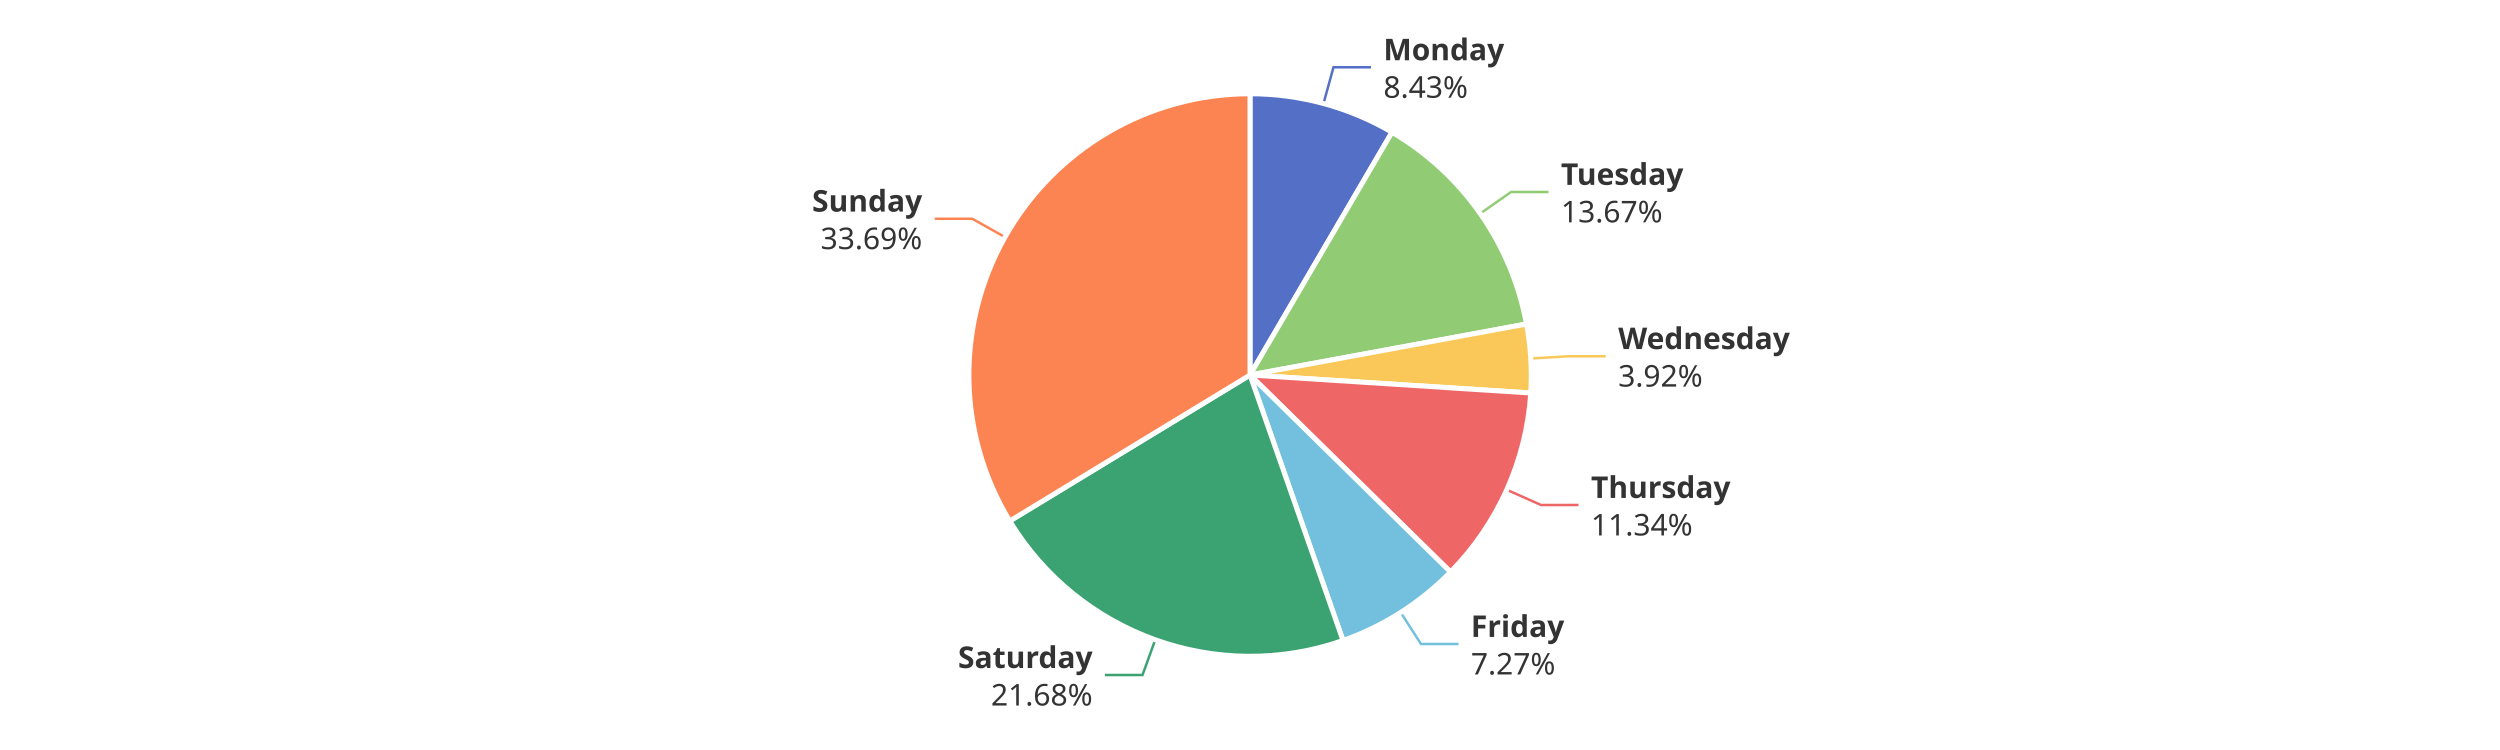
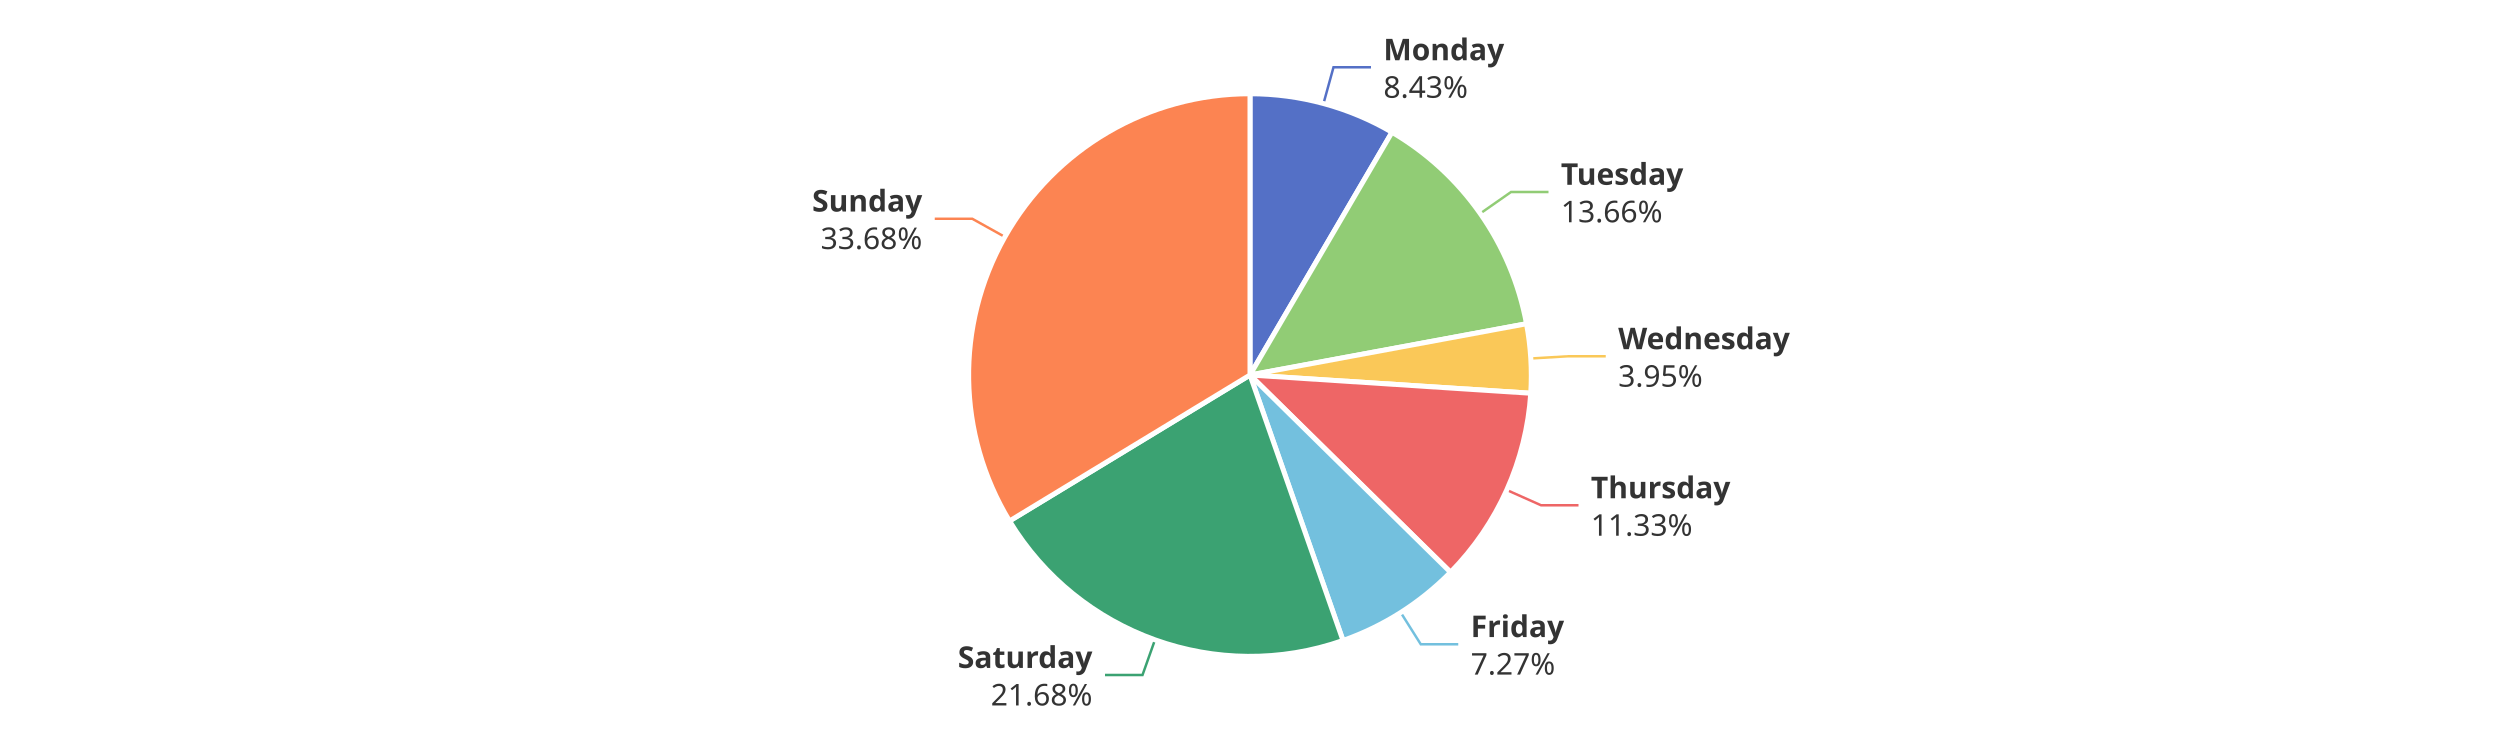
<svg xmlns="http://www.w3.org/2000/svg" width="1000" height="300" version="1.1" baseProfile="full" viewBox="0 0 1000 300">
  <rect width="1000" height="300" x="0" y="0" id="0" fill="#ffffff" />
  <polyline points="529.4 41.4 533.4 26.9 548.4 26.9" fill="none" stroke="#5470c6" />
  <polyline points="592.1 85.4 604.4 76.8 619.4 76.8" fill="none" stroke="#91cc75" />
  <polyline points="612.3 143.4 627.3 142.5 642.3 142.5" fill="none" stroke="#fac858" />
-   <polyline points="602.7 195.9 616.4 202 631.4 202" fill="none" stroke="#ee6666" />
-   <polyline points="560.3 245 568.4 257.6 583.4 257.6" fill="none" stroke="#73c0de" />
-   <polyline points="462.1 255.9 457 270 442 270" fill="none" stroke="#3ba272" />
-   <polyline points="401.9 94.8 388.9 87.5 373.9 87.5" fill="none" stroke="#fc8452" />
+   <polyline points="602.7 196 616.4 202.1 631.4 202.1" fill="none" stroke="#ee6666" />
+   <polyline points="560.3 245 568.3 257.7 583.3 257.7" fill="none" stroke="#73c0de" />
+   <polyline points="462 255.9 457 270 442 270" fill="none" stroke="#3ba272" />
+   <polyline points="402 94.8 388.9 87.5 373.9 87.5" fill="none" stroke="#fc8452" />
  <path d="M500 37.5A112.5 112.5 0 0 1 556.8 52.9L500 150Z" fill="#5470c6" stroke="#fff" stroke-width="2" stroke-linejoin="round" />
-   <path d="M556.8 52.9A112.5 112.5 0 0 1 610.6 129.6L500 150Z" fill="#91cc75" stroke="#fff" stroke-width="2" stroke-linejoin="round" />
-   <path d="M610.6 129.6A112.5 112.5 0 0 1 612.3 157.2L500 150Z" fill="#fac858" stroke="#fff" stroke-width="2" stroke-linejoin="round" />
-   <path d="M612.3 157.2A112.5 112.5 0 0 1 580.2 228.8L500 150Z" fill="#ee6666" stroke="#fff" stroke-width="2" stroke-linejoin="round" />
-   <path d="M580.2 228.8A112.5 112.5 0 0 1 537.2 256.2L500 150Z" fill="#73c0de" stroke="#fff" stroke-width="2" stroke-linejoin="round" />
-   <path d="M537.2 256.2A112.5 112.5 0 0 1 403.9 208.4L500 150Z" fill="#3ba272" stroke="#fff" stroke-width="2" stroke-linejoin="round" />
-   <path d="M403.9 208.4A112.5 112.5 0 0 1 500 37.5L500 150Z" fill="#fc8452" stroke="#fff" stroke-width="2" stroke-linejoin="round" />
+   <path d="M556.8 52.9A112.5 112.5 0 0 1 610.6 129.5L500 150Z" fill="#91cc75" stroke="#fff" stroke-width="2" stroke-linejoin="round" />
+   <path d="M610.6 129.5A112.5 112.5 0 0 1 612.3 157.3L500 150Z" fill="#fac858" stroke="#fff" stroke-width="2" stroke-linejoin="round" />
+   <path d="M612.3 157.3A112.5 112.5 0 0 1 580.2 228.9L500 150Z" fill="#ee6666" stroke="#fff" stroke-width="2" stroke-linejoin="round" />
+   <path d="M580.2 228.9A112.5 112.5 0 0 1 537.2 256.2L500 150Z" fill="#73c0de" stroke="#fff" stroke-width="2" stroke-linejoin="round" />
+   <path d="M537.2 256.2A112.5 112.5 0 0 1 403.8 208.4L500 150Z" fill="#3ba272" stroke="#fff" stroke-width="2" stroke-linejoin="round" />
+   <path d="M403.8 208.4A112.5 112.5 0 0 1 500 37.5L500 150Z" fill="#fc8452" stroke="#fff" stroke-width="2" stroke-linejoin="round" />
  <path d="M0 -15l42.8 0l0 30l-42.8 0Z" transform="translate(553.3733 26.9452)" fill="none" />
  <text dominant-baseline="central" text-anchor="start" style="font-size:12px;font-family:sans-serif;font-weight:bold;" y="-7.5" transform="translate(553.3733 26.9452)" fill="#333" stroke="rgb(255,255,255)" stroke-width="2" paint-order="stroke" stroke-miterlimit="2">Monday</text>
  <text dominant-baseline="central" text-anchor="start" style="font-size:12px;font-family:sans-serif;" y="7.5" transform="translate(553.3733 26.9452)" fill="#333" stroke="rgb(255,255,255)" stroke-width="2" paint-order="stroke" stroke-miterlimit="2">8.43%</text>
-   <path d="M0 -15l46.2 0l0 30l-46.2 0Z" transform="translate(624.3831 76.7852)" fill="none" />
-   <text dominant-baseline="central" text-anchor="start" style="font-size:12px;font-family:sans-serif;font-weight:bold;" y="-7.5" transform="translate(624.3831 76.7852)" fill="#333" stroke="rgb(255,255,255)" stroke-width="2" paint-order="stroke" stroke-miterlimit="2">Tuesday</text>
-   <text dominant-baseline="central" text-anchor="start" style="font-size:12px;font-family:sans-serif;" y="7.5" transform="translate(624.3831 76.7852)" fill="#333" stroke="rgb(255,255,255)" stroke-width="2" paint-order="stroke" stroke-miterlimit="2">13.67%</text>
-   <path d="M0 -15l63.6 0l0 30l-63.6 0Z" transform="translate(647.2777 142.474)" fill="none" />
-   <text dominant-baseline="central" text-anchor="start" style="font-size:12px;font-family:sans-serif;font-weight:bold;" y="-7.5" transform="translate(647.2777 142.474)" fill="#333" stroke="rgb(255,255,255)" stroke-width="2" paint-order="stroke" stroke-miterlimit="2">Wednesday</text>
-   <text dominant-baseline="central" text-anchor="start" style="font-size:12px;font-family:sans-serif;" y="7.5" transform="translate(647.2777 142.474)" fill="#333" stroke="rgb(255,255,255)" stroke-width="2" paint-order="stroke" stroke-miterlimit="2">3.92%</text>
-   <path d="M0 -15l50.2 0l0 30l-50.2 0Z" transform="translate(636.4009 202.0296)" fill="none" />
-   <text dominant-baseline="central" text-anchor="start" style="font-size:12px;font-family:sans-serif;font-weight:bold;" y="-7.5" transform="translate(636.4009 202.0296)" fill="#333" stroke="rgb(255,255,255)" stroke-width="2" paint-order="stroke" stroke-miterlimit="2">Thursday</text>
-   <text dominant-baseline="central" text-anchor="start" style="font-size:12px;font-family:sans-serif;" y="7.5" transform="translate(636.4009 202.0296)" fill="#333" stroke="rgb(255,255,255)" stroke-width="2" paint-order="stroke" stroke-miterlimit="2">11.34%</text>
-   <path d="M0 -15l34.2 0l0 30l-34.2 0Z" transform="translate(588.3517 257.6303)" fill="none" />
-   <text dominant-baseline="central" text-anchor="start" style="font-size:12px;font-family:sans-serif;font-weight:bold;" y="-7.5" transform="translate(588.3517 257.6303)" fill="#333" stroke="rgb(255,255,255)" stroke-width="2" paint-order="stroke" stroke-miterlimit="2">Friday</text>
-   <text dominant-baseline="central" text-anchor="start" style="font-size:12px;font-family:sans-serif;" y="7.5" transform="translate(588.3517 257.6303)" fill="#333" stroke="rgb(255,255,255)" stroke-width="2" paint-order="stroke" stroke-miterlimit="2">7.27%</text>
-   <path d="M-48.2 -15l48.2 0l0 30l-48.2 0Z" transform="translate(437.0371 270.0435)" fill="none" />
-   <text dominant-baseline="central" text-anchor="end" style="font-size:12px;font-family:sans-serif;font-weight:bold;" y="-7.5" transform="translate(437.0371 270.0435)" fill="#333" stroke="rgb(255,255,255)" stroke-width="2" paint-order="stroke" stroke-miterlimit="2">Saturday</text>
-   <text dominant-baseline="central" text-anchor="end" style="font-size:12px;font-family:sans-serif;" y="7.5" transform="translate(437.0371 270.0435)" fill="#333" stroke="rgb(255,255,255)" stroke-width="2" paint-order="stroke" stroke-miterlimit="2">21.68%</text>
-   <path d="M-40.9 -15l40.9 0l0 30l-40.9 0Z" transform="translate(368.8744 87.4912)" fill="none" />
-   <text dominant-baseline="central" text-anchor="end" style="font-size:12px;font-family:sans-serif;font-weight:bold;" y="-7.5" transform="translate(368.8744 87.4912)" fill="#333" stroke="rgb(255,255,255)" stroke-width="2" paint-order="stroke" stroke-miterlimit="2">Sunday</text>
-   <text dominant-baseline="central" text-anchor="end" style="font-size:12px;font-family:sans-serif;" y="7.5" transform="translate(368.8744 87.4912)" fill="#333" stroke="rgb(255,255,255)" stroke-width="2" paint-order="stroke" stroke-miterlimit="2">33.69%</text>
+   <path d="M0 -15l46.2 0l0 30l-46.2 0Z" transform="translate(624.3601 76.7524)" fill="none" />
+   <text dominant-baseline="central" text-anchor="start" style="font-size:12px;font-family:sans-serif;font-weight:bold;" y="-7.5" transform="translate(624.3601 76.7524)" fill="#333" stroke="rgb(255,255,255)" stroke-width="2" paint-order="stroke" stroke-miterlimit="2">Tuesday</text>
+   <text dominant-baseline="central" text-anchor="start" style="font-size:12px;font-family:sans-serif;" y="7.5" transform="translate(624.3601 76.7524)" fill="#333" stroke="rgb(255,255,255)" stroke-width="2" paint-order="stroke" stroke-miterlimit="2">13.66%</text>
+   <path d="M0 -15l63.6 0l0 30l-63.6 0Z" transform="translate(647.28 142.514)" fill="none" />
+   <text dominant-baseline="central" text-anchor="start" style="font-size:12px;font-family:sans-serif;font-weight:bold;" y="-7.5" transform="translate(647.28 142.514)" fill="#333" stroke="rgb(255,255,255)" stroke-width="2" paint-order="stroke" stroke-miterlimit="2">Wednesday</text>
+   <text dominant-baseline="central" text-anchor="start" style="font-size:12px;font-family:sans-serif;" y="7.5" transform="translate(647.28 142.514)" fill="#333" stroke="rgb(255,255,255)" stroke-width="2" paint-order="stroke" stroke-miterlimit="2">3.95%</text>
+   <path d="M0 -15l50.2 0l0 30l-50.2 0Z" transform="translate(636.3518 202.1393)" fill="none" />
+   <text dominant-baseline="central" text-anchor="start" style="font-size:12px;font-family:sans-serif;font-weight:bold;" y="-7.5" transform="translate(636.3518 202.1393)" fill="#333" stroke="rgb(255,255,255)" stroke-width="2" paint-order="stroke" stroke-miterlimit="2">Thursday</text>
+   <text dominant-baseline="central" text-anchor="start" style="font-size:12px;font-family:sans-serif;" y="7.5" transform="translate(636.3518 202.1393)" fill="#333" stroke="rgb(255,255,255)" stroke-width="2" paint-order="stroke" stroke-miterlimit="2">11.33%</text>
+   <path d="M0 -15l34.2 0l0 30l-34.2 0Z" transform="translate(588.2841 257.6733)" fill="none" />
+   <text dominant-baseline="central" text-anchor="start" style="font-size:12px;font-family:sans-serif;font-weight:bold;" y="-7.5" transform="translate(588.2841 257.6733)" fill="#333" stroke="rgb(255,255,255)" stroke-width="2" paint-order="stroke" stroke-miterlimit="2">Friday</text>
+   <text dominant-baseline="central" text-anchor="start" style="font-size:12px;font-family:sans-serif;" y="7.5" transform="translate(588.2841 257.6733)" fill="#333" stroke="rgb(255,255,255)" stroke-width="2" paint-order="stroke" stroke-miterlimit="2">7.27%</text>
+   <path d="M-48.2 -15l48.2 0l0 30l-48.2 0Z" transform="translate(436.9617 270.0165)" fill="none" />
+   <text dominant-baseline="central" text-anchor="end" style="font-size:12px;font-family:sans-serif;font-weight:bold;" y="-7.5" transform="translate(436.9617 270.0165)" fill="#333" stroke="rgb(255,255,255)" stroke-width="2" paint-order="stroke" stroke-miterlimit="2">Saturday</text>
+   <text dominant-baseline="central" text-anchor="end" style="font-size:12px;font-family:sans-serif;" y="7.5" transform="translate(436.9617 270.0165)" fill="#333" stroke="rgb(255,255,255)" stroke-width="2" paint-order="stroke" stroke-miterlimit="2">21.68%</text>
+   <path d="M-40.9 -15l40.9 0l0 30l-40.9 0Z" transform="translate(368.894 87.4563)" fill="none" />
+   <text dominant-baseline="central" text-anchor="end" style="font-size:12px;font-family:sans-serif;font-weight:bold;" y="-7.5" transform="translate(368.894 87.4563)" fill="#333" stroke="rgb(255,255,255)" stroke-width="2" paint-order="stroke" stroke-miterlimit="2">Sunday</text>
+   <text dominant-baseline="central" text-anchor="end" style="font-size:12px;font-family:sans-serif;" y="7.5" transform="translate(368.894 87.4563)" fill="#333" stroke="rgb(255,255,255)" stroke-width="2" paint-order="stroke" stroke-miterlimit="2">33.68%</text>
</svg>
